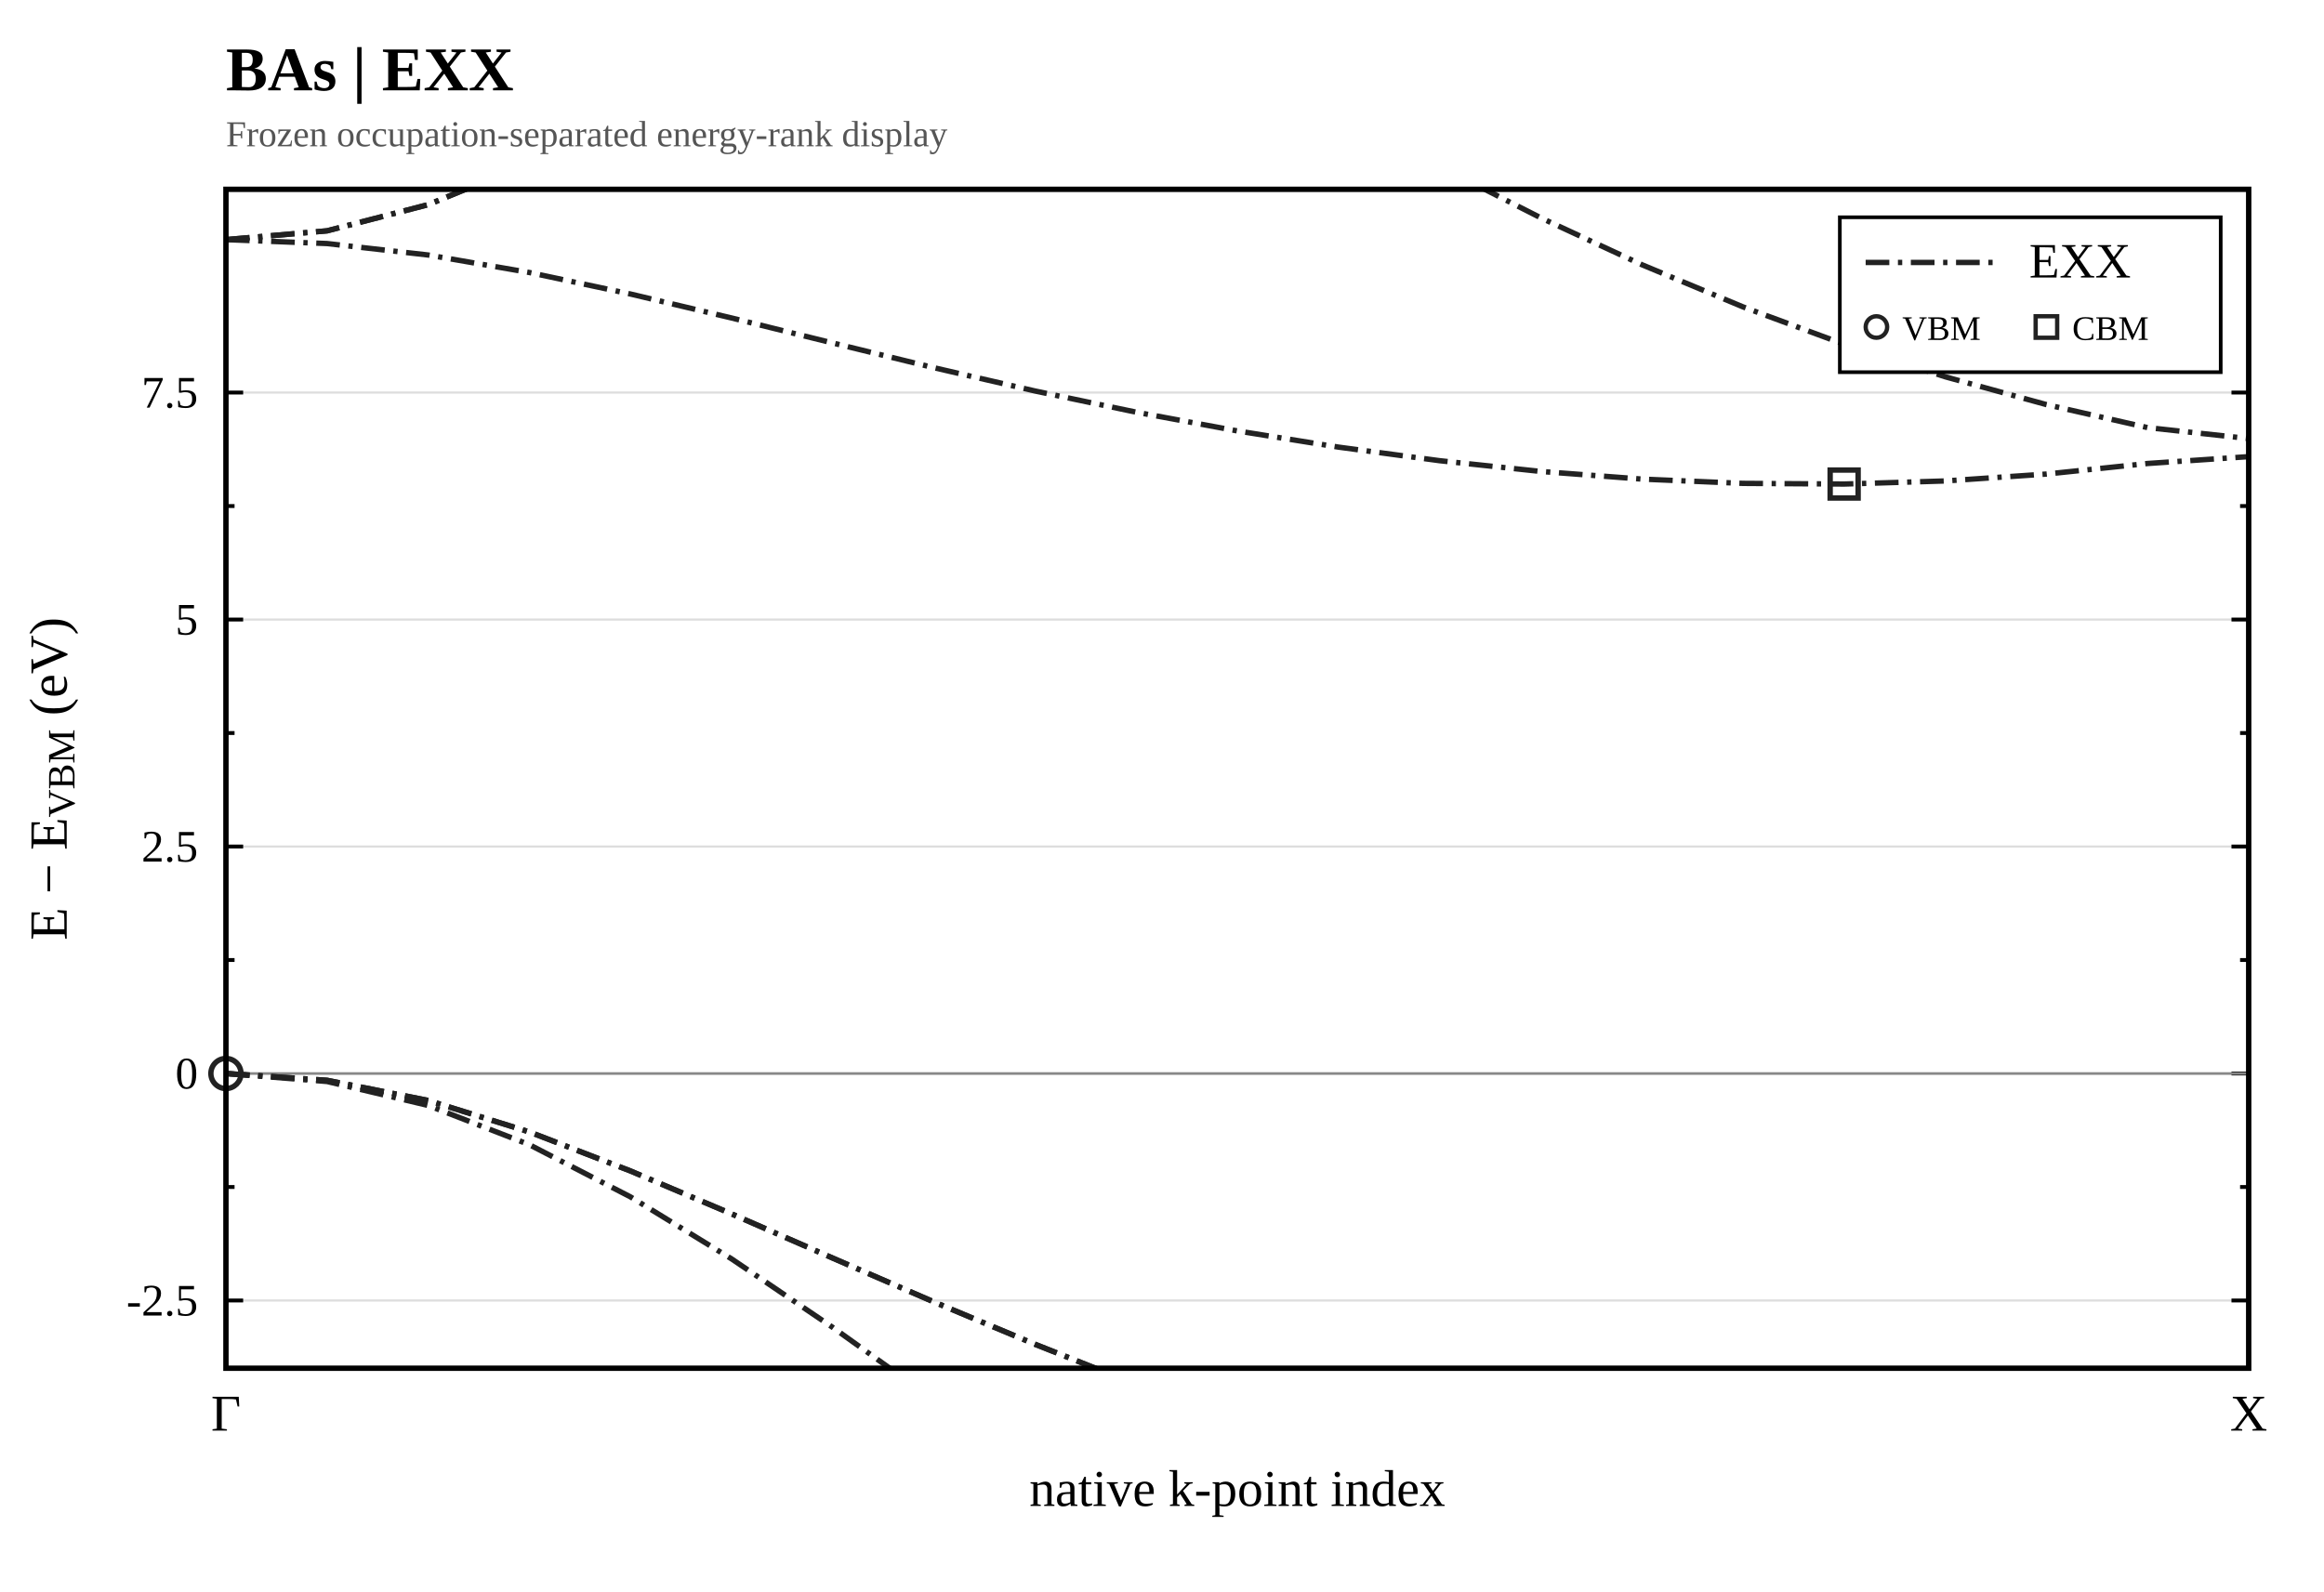
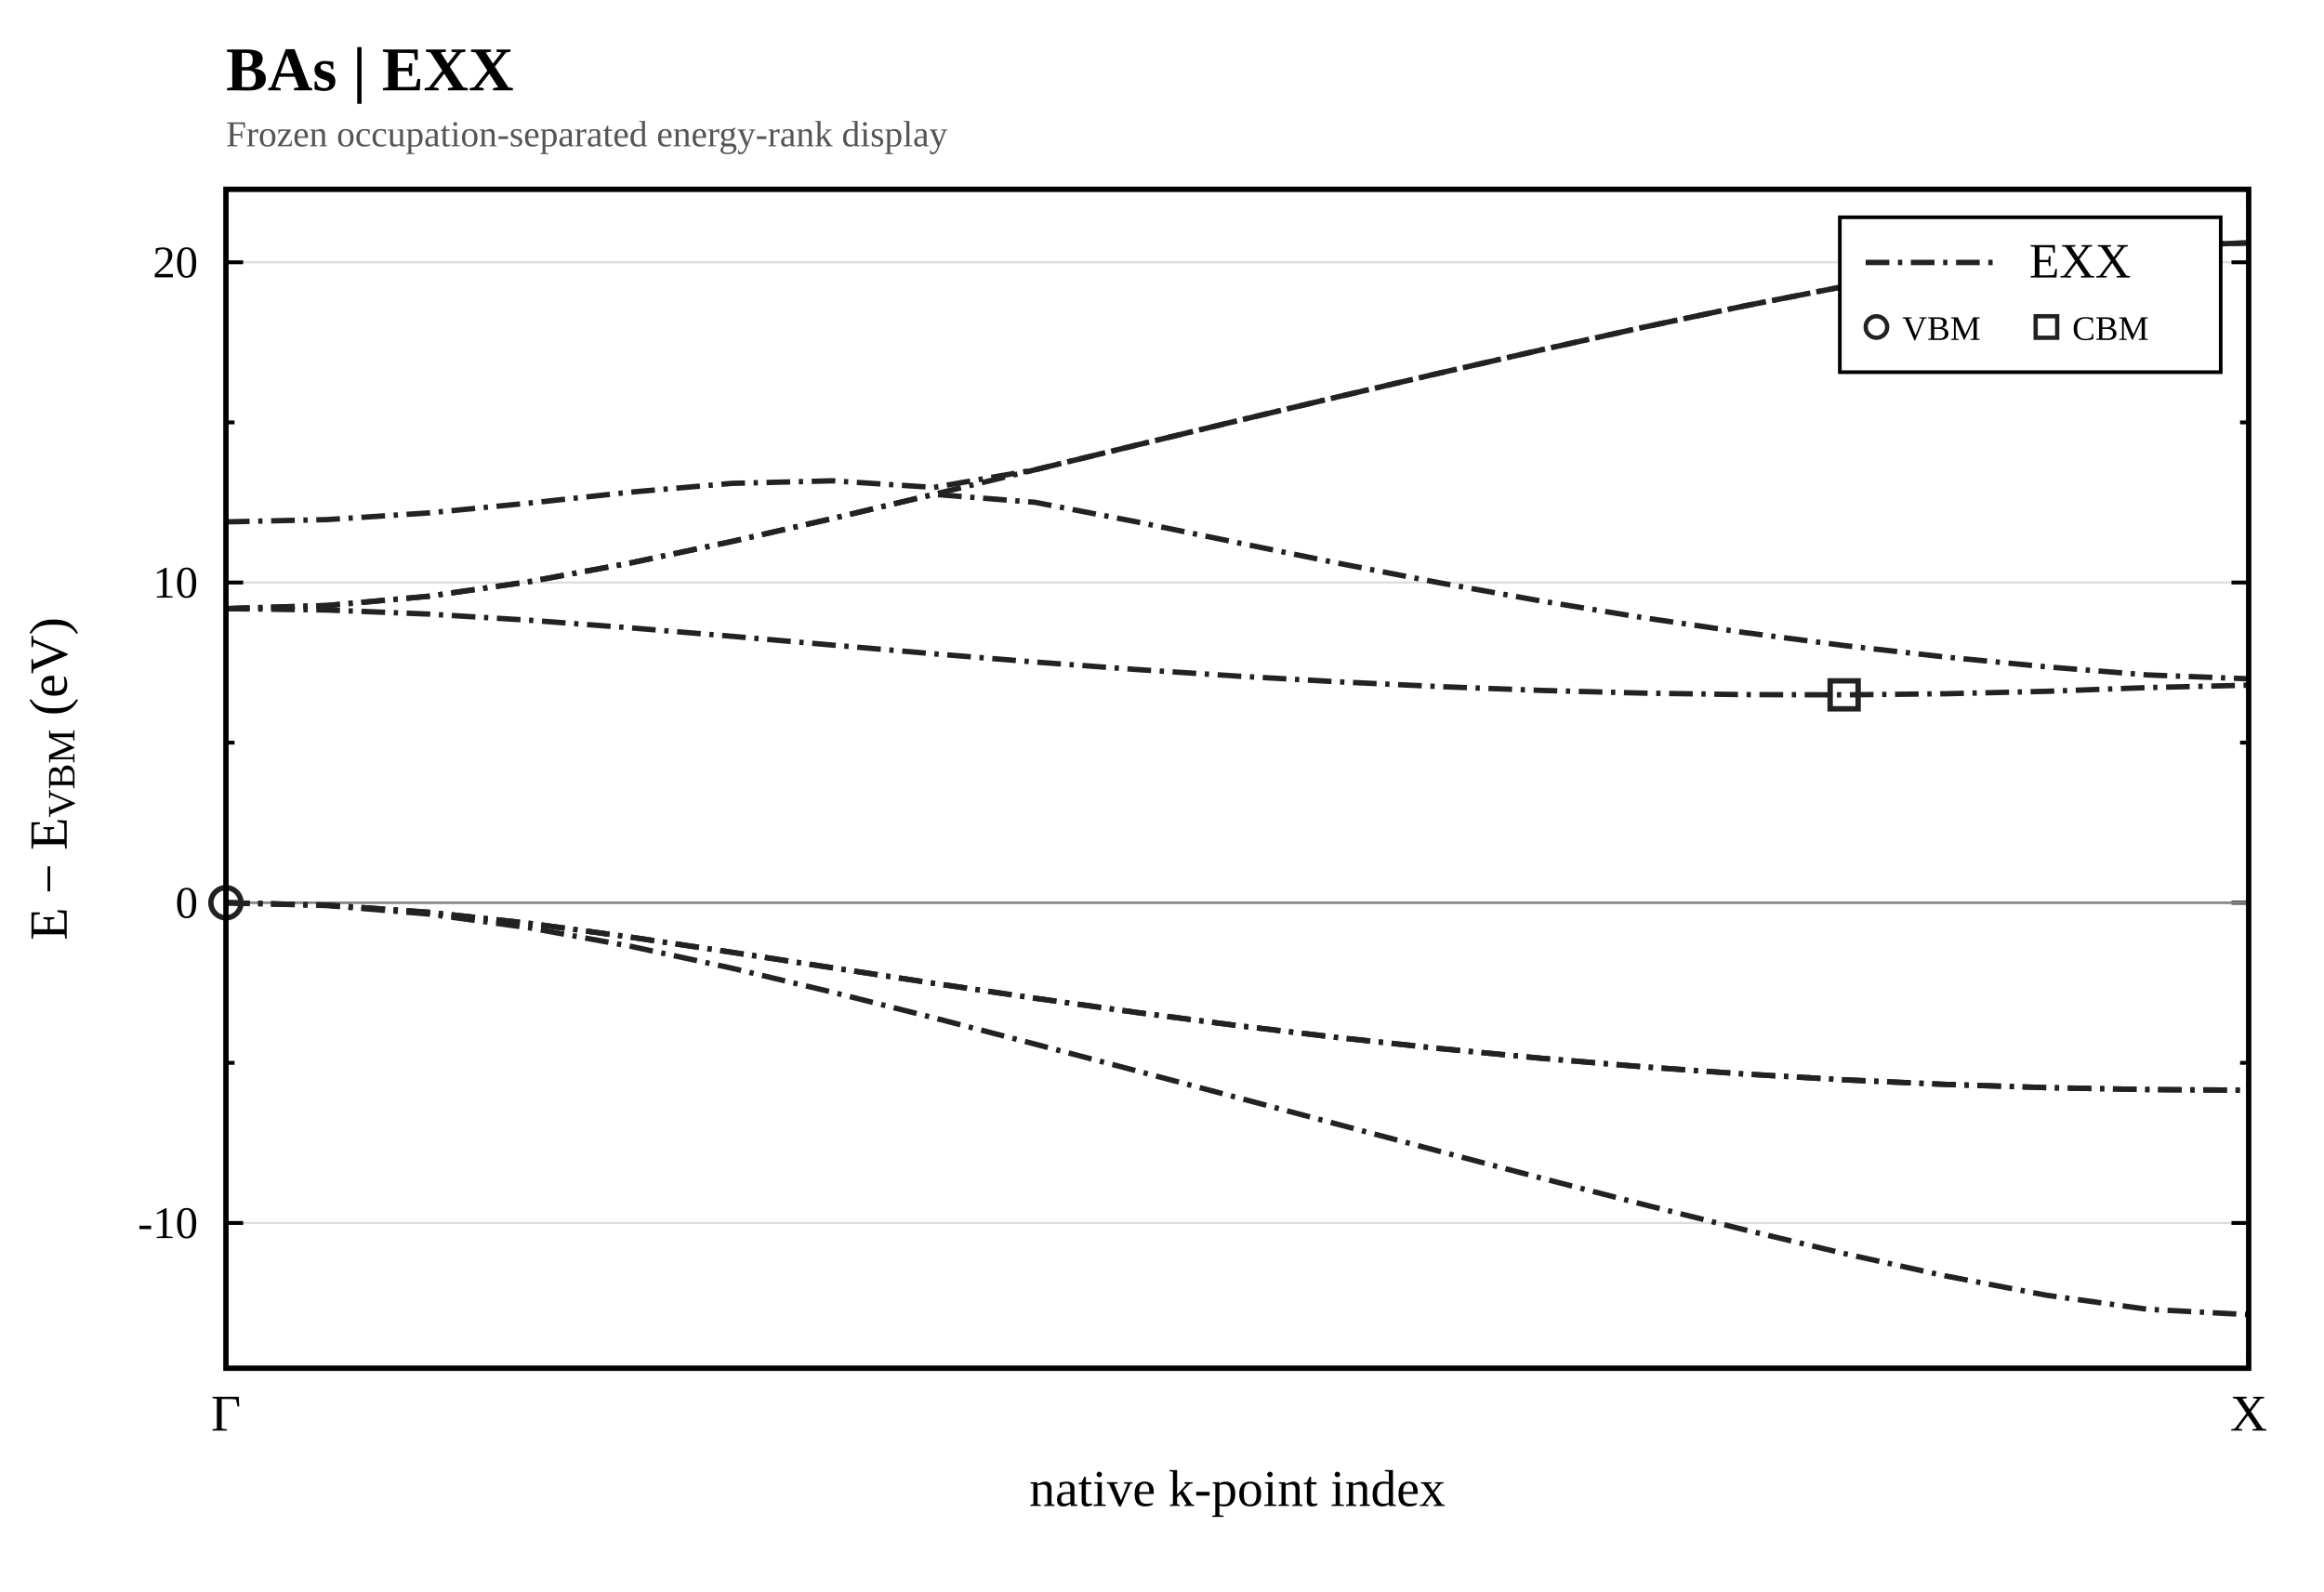
<svg xmlns="http://www.w3.org/2000/svg" width="1080" height="740" viewBox="0 0 1080 740">
  <rect width="100%" height="100%" fill="white" />
  <text x="105" y="42" font-family="Times New Roman, DejaVu Serif, serif" font-size="29" font-weight="bold">BAs | EXX</text>
  <defs>
    <clipPath id="frontier-clip">
      <rect x="105" y="88" width="940" height="548" />
    </clipPath>
  </defs>
  <text x="105" y="68" font-family="Times New Roman, DejaVu Serif, serif" font-size="17" fill="#555555">Frozen occupation-separated energy-rank display</text>
-   <line x1="105" y1="604.510" x2="1045" y2="604.510" stroke="#dddddd" stroke-width="1" />
-   <text x="92" y="611.510" text-anchor="end" font-family="Times New Roman, DejaVu Serif, serif" font-size="21">-2.5</text>
-   <line x1="105" y1="604.510" x2="113" y2="604.510" stroke="black" stroke-width="1.8" />
-   <line x1="1045" y1="604.510" x2="1037" y2="604.510" stroke="black" stroke-width="1.8" />
-   <line x1="105" y1="551.755" x2="109" y2="551.755" stroke="black" stroke-width="1.8" />
-   <line x1="1045" y1="551.755" x2="1041" y2="551.755" stroke="black" stroke-width="1.8" />
-   <line x1="105" y1="499.000" x2="1045" y2="499.000" stroke="#dddddd" stroke-width="1" />
-   <text x="92" y="506.000" text-anchor="end" font-family="Times New Roman, DejaVu Serif, serif" font-size="21">0</text>
-   <line x1="105" y1="499.000" x2="113" y2="499.000" stroke="black" stroke-width="1.8" />
-   <line x1="1045" y1="499.000" x2="1037" y2="499.000" stroke="black" stroke-width="1.8" />
-   <line x1="105" y1="446.245" x2="109" y2="446.245" stroke="black" stroke-width="1.8" />
-   <line x1="1045" y1="446.245" x2="1041" y2="446.245" stroke="black" stroke-width="1.8" />
-   <line x1="105" y1="393.490" x2="1045" y2="393.490" stroke="#dddddd" stroke-width="1" />
-   <text x="92" y="400.490" text-anchor="end" font-family="Times New Roman, DejaVu Serif, serif" font-size="21">2.5</text>
-   <line x1="105" y1="393.490" x2="113" y2="393.490" stroke="black" stroke-width="1.8" />
-   <line x1="1045" y1="393.490" x2="1037" y2="393.490" stroke="black" stroke-width="1.8" />
-   <line x1="105" y1="340.735" x2="109" y2="340.735" stroke="black" stroke-width="1.8" />
-   <line x1="1045" y1="340.735" x2="1041" y2="340.735" stroke="black" stroke-width="1.8" />
-   <line x1="105" y1="287.980" x2="1045" y2="287.980" stroke="#dddddd" stroke-width="1" />
-   <text x="92" y="294.980" text-anchor="end" font-family="Times New Roman, DejaVu Serif, serif" font-size="21">5</text>
-   <line x1="105" y1="287.980" x2="113" y2="287.980" stroke="black" stroke-width="1.8" />
-   <line x1="1045" y1="287.980" x2="1037" y2="287.980" stroke="black" stroke-width="1.8" />
-   <line x1="105" y1="235.225" x2="109" y2="235.225" stroke="black" stroke-width="1.8" />
-   <line x1="1045" y1="235.225" x2="1041" y2="235.225" stroke="black" stroke-width="1.8" />
-   <line x1="105" y1="182.470" x2="1045" y2="182.470" stroke="#dddddd" stroke-width="1" />
-   <text x="92" y="189.470" text-anchor="end" font-family="Times New Roman, DejaVu Serif, serif" font-size="21">7.5</text>
-   <line x1="105" y1="182.470" x2="113" y2="182.470" stroke="black" stroke-width="1.8" />
-   <line x1="1045" y1="182.470" x2="1037" y2="182.470" stroke="black" stroke-width="1.8" />
+   <line x1="105" y1="568.474" x2="1045" y2="568.474" stroke="#dddddd" stroke-width="1" />
+   <text x="92" y="575.474" text-anchor="end" font-family="Times New Roman, DejaVu Serif, serif" font-size="21">-10</text>
+   <line x1="105" y1="568.474" x2="113" y2="568.474" stroke="black" stroke-width="1.8" />
+   <line x1="1045" y1="568.474" x2="1037" y2="568.474" stroke="black" stroke-width="1.8" />
+   <line x1="105" y1="494.048" x2="109" y2="494.048" stroke="black" stroke-width="1.8" />
+   <line x1="1045" y1="494.048" x2="1041" y2="494.048" stroke="black" stroke-width="1.8" />
+   <line x1="105" y1="419.623" x2="1045" y2="419.623" stroke="#dddddd" stroke-width="1" />
+   <text x="92" y="426.623" text-anchor="end" font-family="Times New Roman, DejaVu Serif, serif" font-size="21">0</text>
+   <line x1="105" y1="419.623" x2="113" y2="419.623" stroke="black" stroke-width="1.8" />
+   <line x1="1045" y1="419.623" x2="1037" y2="419.623" stroke="black" stroke-width="1.8" />
+   <line x1="105" y1="345.197" x2="109" y2="345.197" stroke="black" stroke-width="1.8" />
+   <line x1="1045" y1="345.197" x2="1041" y2="345.197" stroke="black" stroke-width="1.8" />
+   <line x1="105" y1="270.772" x2="1045" y2="270.772" stroke="#dddddd" stroke-width="1" />
+   <text x="92" y="277.772" text-anchor="end" font-family="Times New Roman, DejaVu Serif, serif" font-size="21">10</text>
+   <line x1="105" y1="270.772" x2="113" y2="270.772" stroke="black" stroke-width="1.8" />
+   <line x1="1045" y1="270.772" x2="1037" y2="270.772" stroke="black" stroke-width="1.8" />
+   <line x1="105" y1="196.346" x2="109" y2="196.346" stroke="black" stroke-width="1.8" />
+   <line x1="1045" y1="196.346" x2="1041" y2="196.346" stroke="black" stroke-width="1.8" />
+   <line x1="105" y1="121.920" x2="1045" y2="121.920" stroke="#dddddd" stroke-width="1" />
+   <text x="92" y="128.920" text-anchor="end" font-family="Times New Roman, DejaVu Serif, serif" font-size="21">20</text>
+   <line x1="105" y1="121.920" x2="113" y2="121.920" stroke="black" stroke-width="1.8" />
+   <line x1="1045" y1="121.920" x2="1037" y2="121.920" stroke="black" stroke-width="1.8" />
  <line x1="105.000" y1="88" x2="105.000" y2="636" stroke="#aaaaaa" stroke-width="1.4" />
  <text x="105.000" y="665" text-anchor="middle" font-family="Times New Roman, DejaVu Serif, serif" font-size="24">Γ</text>
  <line x1="105.000" y1="88" x2="105.000" y2="96" stroke="black" stroke-width="1.8" />
  <line x1="105.000" y1="636" x2="105.000" y2="628" stroke="black" stroke-width="1.8" />
  <line x1="1045.000" y1="88" x2="1045.000" y2="636" stroke="#aaaaaa" stroke-width="1.4" />
  <text x="1045.000" y="665" text-anchor="middle" font-family="Times New Roman, DejaVu Serif, serif" font-size="24">X</text>
  <line x1="1045.000" y1="88" x2="1045.000" y2="96" stroke="black" stroke-width="1.8" />
  <line x1="1045.000" y1="636" x2="1045.000" y2="628" stroke="black" stroke-width="1.8" />
-   <line x1="105" y1="499.000" x2="1045" y2="499.000" stroke="#888888" stroke-width="1.2" />
-   <path id="EXX-rank-1" d="M105.000,499.000 L152.000,502.718 L199.000,513.864 L246.000,532.088 L293.000,556.361 L340.000,585.185 L387.000,617.040 L434.000,650.693 L481.000,685.309 L528.000,720.414 L575.000,755.772 L622.000,791.236 L669.000,826.632 L716.000,861.707 L763.000,896.132 L810.000,929.513 L857.000,961.332 L904.000,990.767 L951.000,1016.262 L998.000,1034.806 L1045.000,1041.873" fill="none" stroke="#222222" stroke-width="2.5" stroke-dasharray="11 4 2 4" clip-path="url(#frontier-clip)" />
-   <path id="EXX-rank-2" d="M105.000,499.000 L152.000,502.162 L199.000,511.530 L246.000,526.162 L293.000,544.304 L340.000,564.257 L387.000,584.807 L434.000,605.177 L481.000,624.863 L528.000,643.511 L575.000,660.869 L622.000,676.772 L669.000,691.135 L716.000,703.918 L763.000,715.087 L810.000,724.596 L857.000,732.387 L904.000,738.421 L951.000,742.692 L998.000,745.228 L1045.000,746.069" fill="none" stroke="#222222" stroke-width="2.5" stroke-dasharray="11 4 2 4" clip-path="url(#frontier-clip)" />
-   <path id="EXX-rank-3" d="M105.000,499.000 L152.000,502.162 L199.000,511.530 L246.000,526.162 L293.000,544.304 L340.000,564.257 L387.000,584.807 L434.000,605.177 L481.000,624.863 L528.000,643.511 L575.000,660.869 L622.000,676.772 L669.000,691.135 L716.000,703.918 L763.000,715.087 L810.000,724.596 L857.000,732.387 L904.000,738.421 L951.000,742.692 L998.000,745.228 L1045.000,746.069" fill="none" stroke="#222222" stroke-width="2.5" stroke-dasharray="11 4 2 4" clip-path="url(#frontier-clip)" />
-   <path id="EXX-rank-4" d="M105.000,111.391 L152.000,113.207 L199.000,118.538 L246.000,126.667 L293.000,136.670 L340.000,147.812 L387.000,159.438 L434.000,170.921 L481.000,181.746 L528.000,191.588 L575.000,200.302 L622.000,207.835 L669.000,214.143 L716.000,219.140 L763.000,222.699 L810.000,224.689 L857.000,225.000 L904.000,223.565 L951.000,220.357 L998.000,215.445 L1045.000,212.263" fill="none" stroke="#222222" stroke-width="2.5" stroke-dasharray="11 4 2 4" clip-path="url(#frontier-clip)" />
-   <path id="EXX-rank-5" d="M105.000,111.391 L152.000,107.295 L199.000,95.124 L246.000,75.821 L293.000,51.168 L340.000,22.940 L387.000,-7.522 L434.000,-39.270 L481.000,-28.756 L528.000,-3.118 L575.000,24.409 L622.000,51.577 L669.000,77.343 L716.000,101.236 L763.000,123.041 L810.000,142.651 L857.000,160.019 L904.000,175.148 L951.000,188.069 L998.000,198.763 L1045.000,203.861" fill="none" stroke="#222222" stroke-width="2.5" stroke-dasharray="11 4 2 4" clip-path="url(#frontier-clip)" />
-   <path id="EXX-rank-6" d="M105.000,111.391 L152.000,107.295 L199.000,95.124 L246.000,75.821 L293.000,51.168 L340.000,22.940 L387.000,-7.522 L434.000,-39.270 L481.000,-71.615 L528.000,-104.049 L575.000,-136.220 L622.000,-167.926 L669.000,-199.061 L716.000,-229.507 L763.000,-259.028 L810.000,-287.175 L857.000,-313.222 L904.000,-336.109 L951.000,-354.406 L998.000,-366.417 L1045.000,-370.631" fill="none" stroke="#222222" stroke-width="2.5" stroke-dasharray="11 4 2 4" clip-path="url(#frontier-clip)" />
-   <path id="EXX-rank-7" d="M105.000,-2.960 L152.000,-5.954 L199.000,-14.703 L246.000,-27.735 L293.000,-42.143 L340.000,-53.694 L387.000,-57.075 L434.000,-48.362 L481.000,-71.615 L528.000,-104.049 L575.000,-136.220 L622.000,-167.926 L669.000,-199.061 L716.000,-229.507 L763.000,-259.028 L810.000,-287.175 L857.000,-313.222 L904.000,-336.109 L951.000,-354.406 L998.000,-366.417 L1045.000,-370.631" fill="none" stroke="#222222" stroke-width="2.5" stroke-dasharray="11 4 2 4" clip-path="url(#frontier-clip)" />
-   <circle id="EXX-VBM-1" cx="105.000" cy="499.000" r="7" fill="none" stroke="#222222" stroke-width="2.5" />
-   <rect id="EXX-CBM-1" x="850.500" y="218.500" width="13" height="13" fill="none" stroke="#222222" stroke-width="2.5" />
+   <line x1="105" y1="419.623" x2="1045" y2="419.623" stroke="#888888" stroke-width="1.2" />
+   <path id="EXX-rank-1" d="M105.000,419.623 L152.000,420.934 L199.000,424.865 L246.000,431.293 L293.000,439.854 L340.000,450.020 L387.000,461.255 L434.000,473.124 L481.000,485.333 L528.000,497.714 L575.000,510.185 L622.000,522.693 L669.000,535.177 L716.000,547.548 L763.000,559.689 L810.000,571.462 L857.000,582.685 L904.000,593.066 L951.000,602.058 L998.000,608.599 L1045.000,611.091" fill="none" stroke="#222222" stroke-width="2.5" stroke-dasharray="11 4 2 4" clip-path="url(#frontier-clip)" />
+   <path id="EXX-rank-2" d="M105.000,419.623 L152.000,420.738 L199.000,424.042 L246.000,429.203 L293.000,435.601 L340.000,442.639 L387.000,449.886 L434.000,457.071 L481.000,464.014 L528.000,470.591 L575.000,476.713 L622.000,482.322 L669.000,487.388 L716.000,491.896 L763.000,495.836 L810.000,499.189 L857.000,501.937 L904.000,504.065 L951.000,505.572 L998.000,506.466 L1045.000,506.763" fill="none" stroke="#222222" stroke-width="2.5" stroke-dasharray="11 4 2 4" clip-path="url(#frontier-clip)" />
+   <path id="EXX-rank-3" d="M105.000,419.623 L152.000,420.738 L199.000,424.042 L246.000,429.203 L293.000,435.601 L340.000,442.639 L387.000,449.886 L434.000,457.071 L481.000,464.014 L528.000,470.591 L575.000,476.713 L622.000,482.322 L669.000,487.388 L716.000,491.896 L763.000,495.836 L810.000,499.189 L857.000,501.937 L904.000,504.065 L951.000,505.572 L998.000,506.466 L1045.000,506.763" fill="none" stroke="#222222" stroke-width="2.5" stroke-dasharray="11 4 2 4" clip-path="url(#frontier-clip)" />
+   <path id="EXX-rank-4" d="M105.000,282.915 L152.000,283.556 L199.000,285.436 L246.000,288.303 L293.000,291.831 L340.000,295.761 L387.000,299.861 L434.000,303.911 L481.000,307.729 L528.000,311.201 L575.000,314.274 L622.000,316.931 L669.000,319.155 L716.000,320.918 L763.000,322.173 L810.000,322.875 L857.000,322.985 L904.000,322.479 L951.000,321.347 L998.000,319.614 L1045.000,318.492" fill="none" stroke="#222222" stroke-width="2.5" stroke-dasharray="11 4 2 4" clip-path="url(#frontier-clip)" />
+   <path id="EXX-rank-5" d="M105.000,282.915 L152.000,281.471 L199.000,277.178 L246.000,270.370 L293.000,261.675 L340.000,251.719 L387.000,240.975 L434.000,229.778 L481.000,233.486 L528.000,242.529 L575.000,252.237 L622.000,261.819 L669.000,270.907 L716.000,279.334 L763.000,287.024 L810.000,293.940 L857.000,300.066 L904.000,305.402 L951.000,309.959 L998.000,313.731 L1045.000,315.529" fill="none" stroke="#222222" stroke-width="2.5" stroke-dasharray="11 4 2 4" clip-path="url(#frontier-clip)" />
+   <path id="EXX-rank-6" d="M105.000,282.915 L152.000,281.471 L199.000,277.178 L246.000,270.370 L293.000,261.675 L340.000,251.719 L387.000,240.975 L434.000,229.778 L481.000,218.370 L528.000,206.931 L575.000,195.584 L622.000,184.402 L669.000,173.421 L716.000,162.683 L763.000,152.271 L810.000,142.344 L857.000,133.157 L904.000,125.085 L951.000,118.632 L998.000,114.395 L1045.000,112.909" fill="none" stroke="#222222" stroke-width="2.5" stroke-dasharray="11 4 2 4" clip-path="url(#frontier-clip)" />
+   <path id="EXX-rank-7" d="M105.000,242.584 L152.000,241.528 L199.000,238.443 L246.000,233.846 L293.000,228.765 L340.000,224.691 L387.000,223.498 L434.000,226.571 L481.000,218.370 L528.000,206.931 L575.000,195.584 L622.000,184.402 L669.000,173.421 L716.000,162.683 L763.000,152.271 L810.000,142.344 L857.000,133.157 L904.000,125.085 L951.000,118.632 L998.000,114.395 L1045.000,112.909" fill="none" stroke="#222222" stroke-width="2.5" stroke-dasharray="11 4 2 4" clip-path="url(#frontier-clip)" />
+   <circle id="EXX-VBM-1" cx="105.000" cy="419.623" r="7" fill="none" stroke="#222222" stroke-width="2.5" />
+   <rect id="EXX-CBM-1" x="850.500" y="316.485" width="13" height="13" fill="none" stroke="#222222" stroke-width="2.5" />
  <rect x="105" y="88" width="940" height="548" fill="none" stroke="black" stroke-width="2.5" />
  <text x="575.0" y="700" text-anchor="middle" font-family="Times New Roman, DejaVu Serif, serif" font-size="24">native k-point index</text>
  <text x="31" y="362.0" text-anchor="middle" transform="rotate(-90 31 362.0)" font-family="Times New Roman, DejaVu Serif, serif" font-size="25">E − E<tspan baseline-shift="sub" font-size="18">VBM</tspan> (eV)</text>
  <rect x="855" y="101" width="177" height="72" fill="white" stroke="black" stroke-width="1.7" />
  <line x1="867" y1="122" x2="929" y2="122" stroke="#222222" stroke-width="2.5" stroke-dasharray="11 4 2 4" />
  <text x="943" y="129" font-family="Times New Roman, DejaVu Serif, serif" font-size="23">EXX</text>
  <circle cx="872" cy="152" r="5" fill="none" stroke="#222222" stroke-width="2" />
  <text x="884" y="158" font-family="Times New Roman, DejaVu Serif, serif" font-size="16">VBM</text>
  <rect x="946" y="147" width="10" height="10" fill="none" stroke="#222222" stroke-width="2" />
  <text x="963" y="158" font-family="Times New Roman, DejaVu Serif, serif" font-size="16">CBM</text>
</svg>
